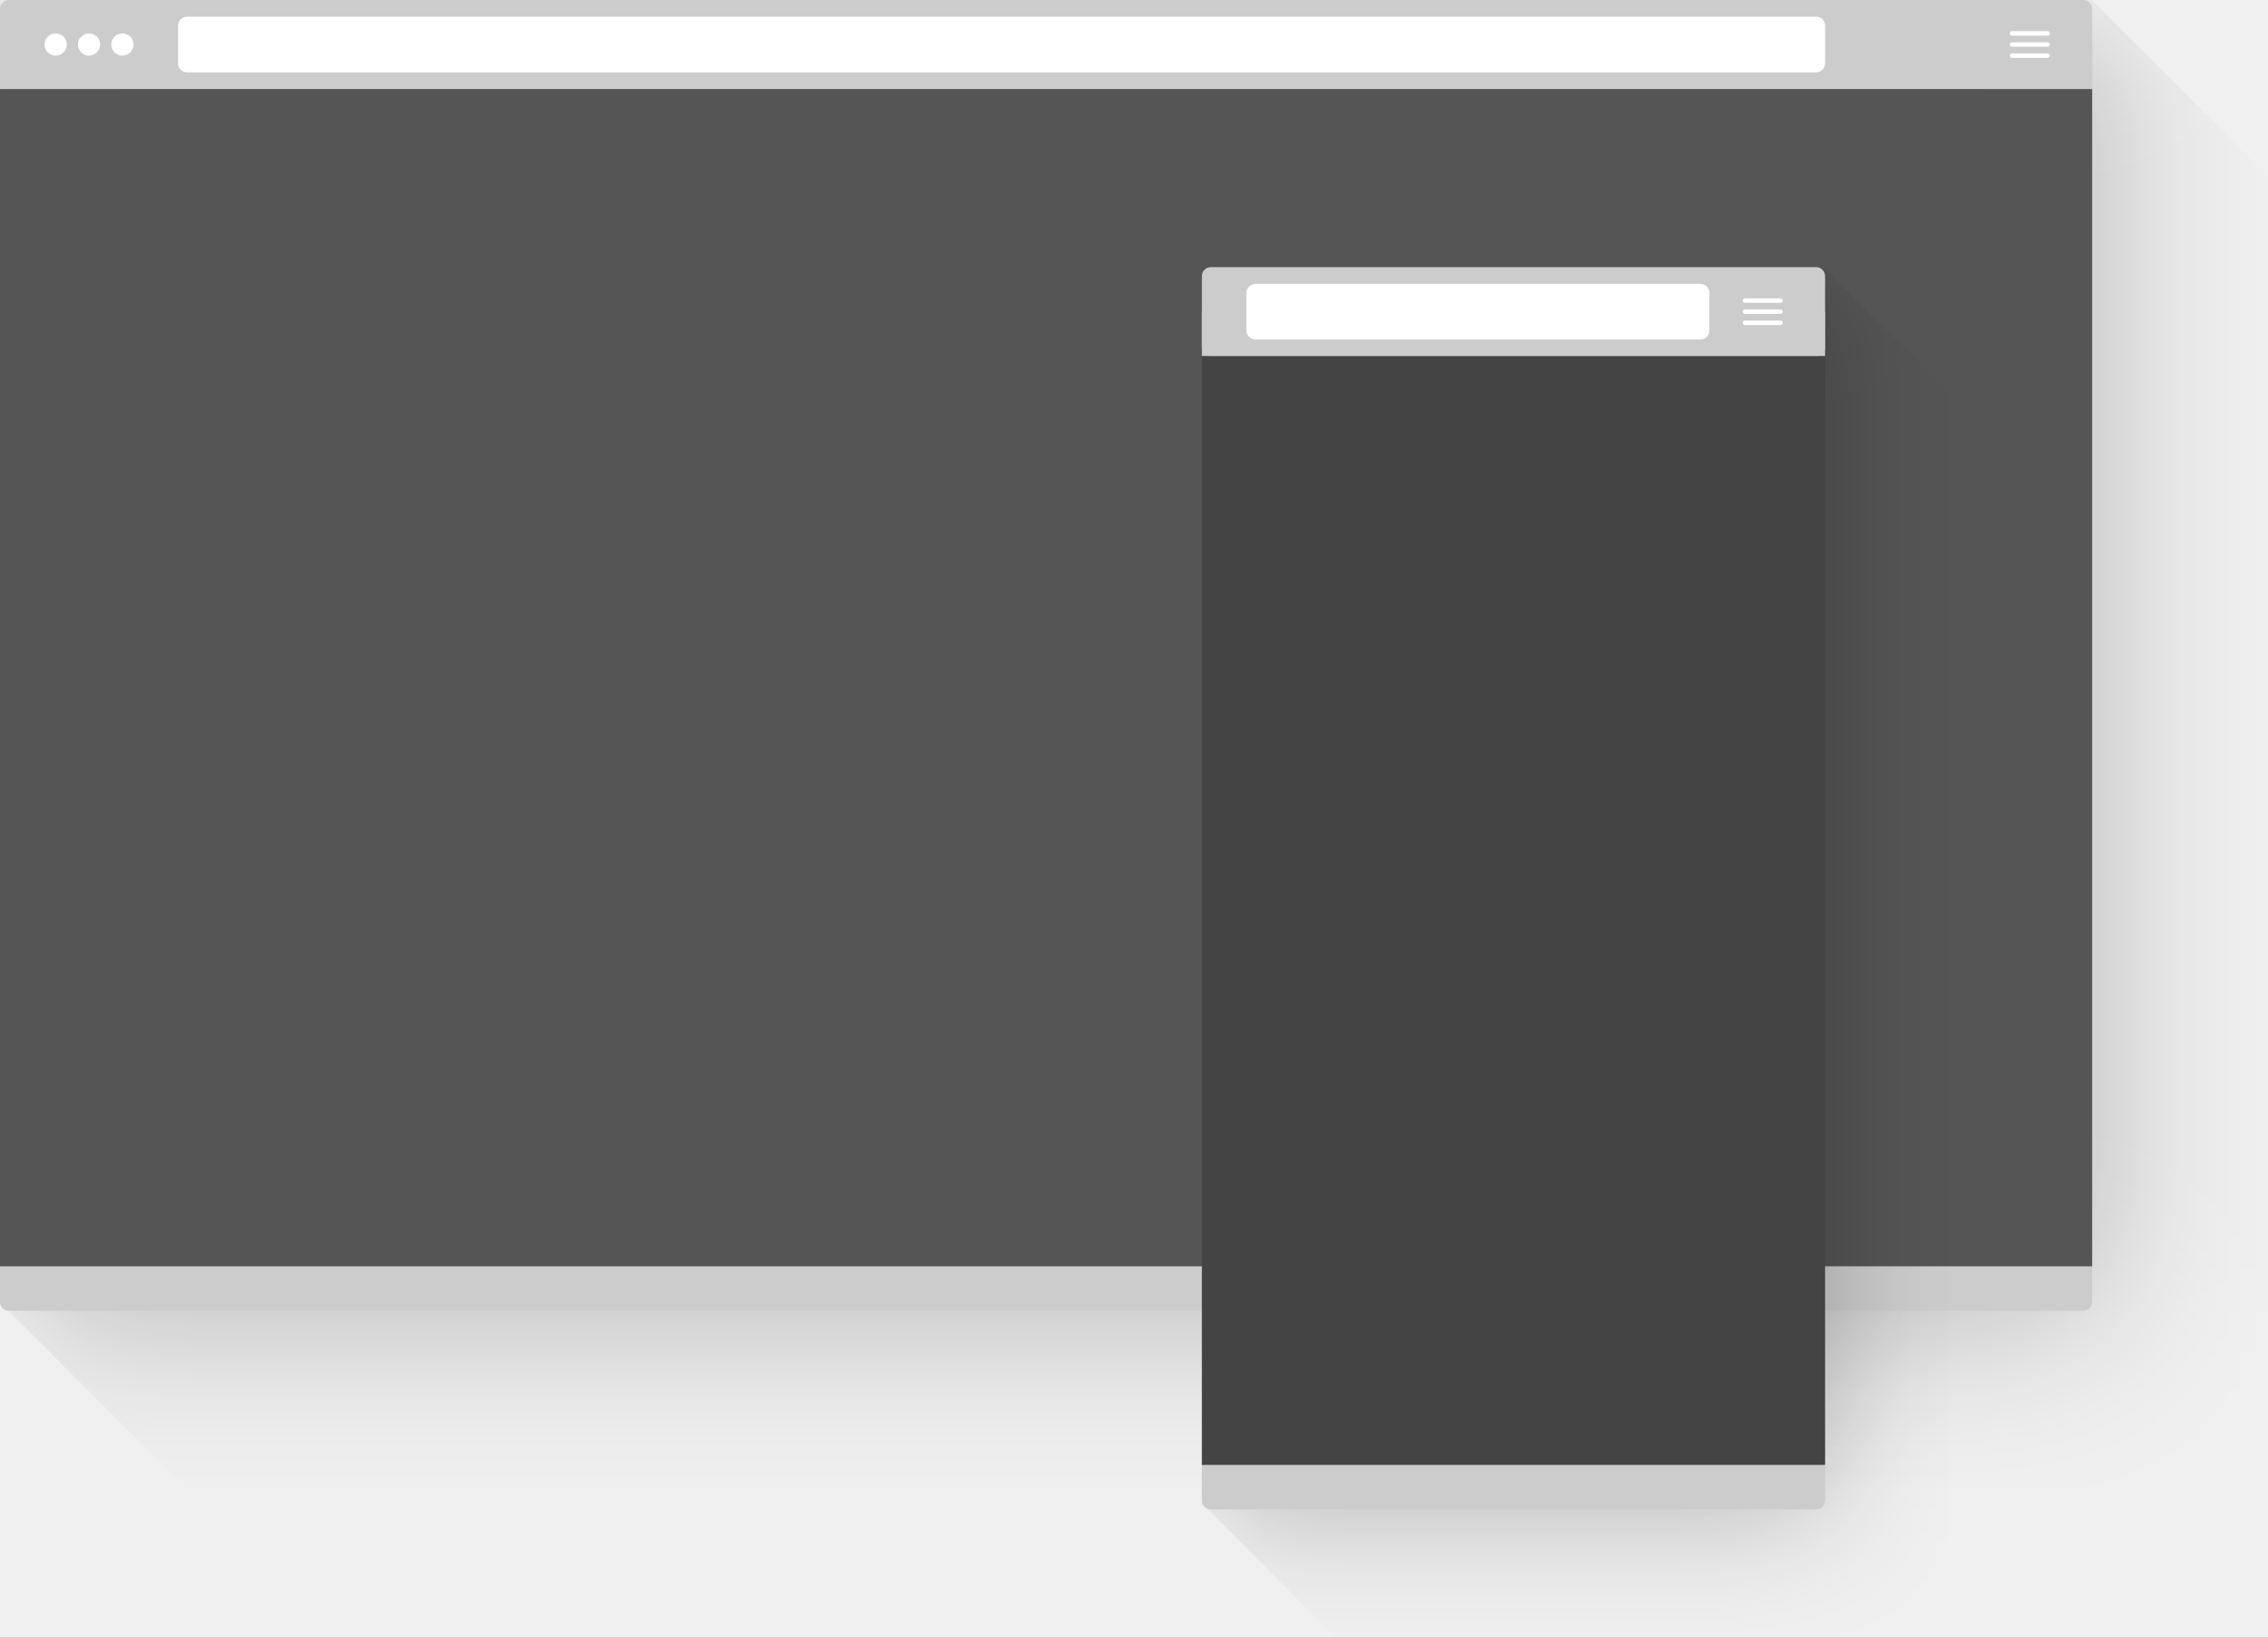
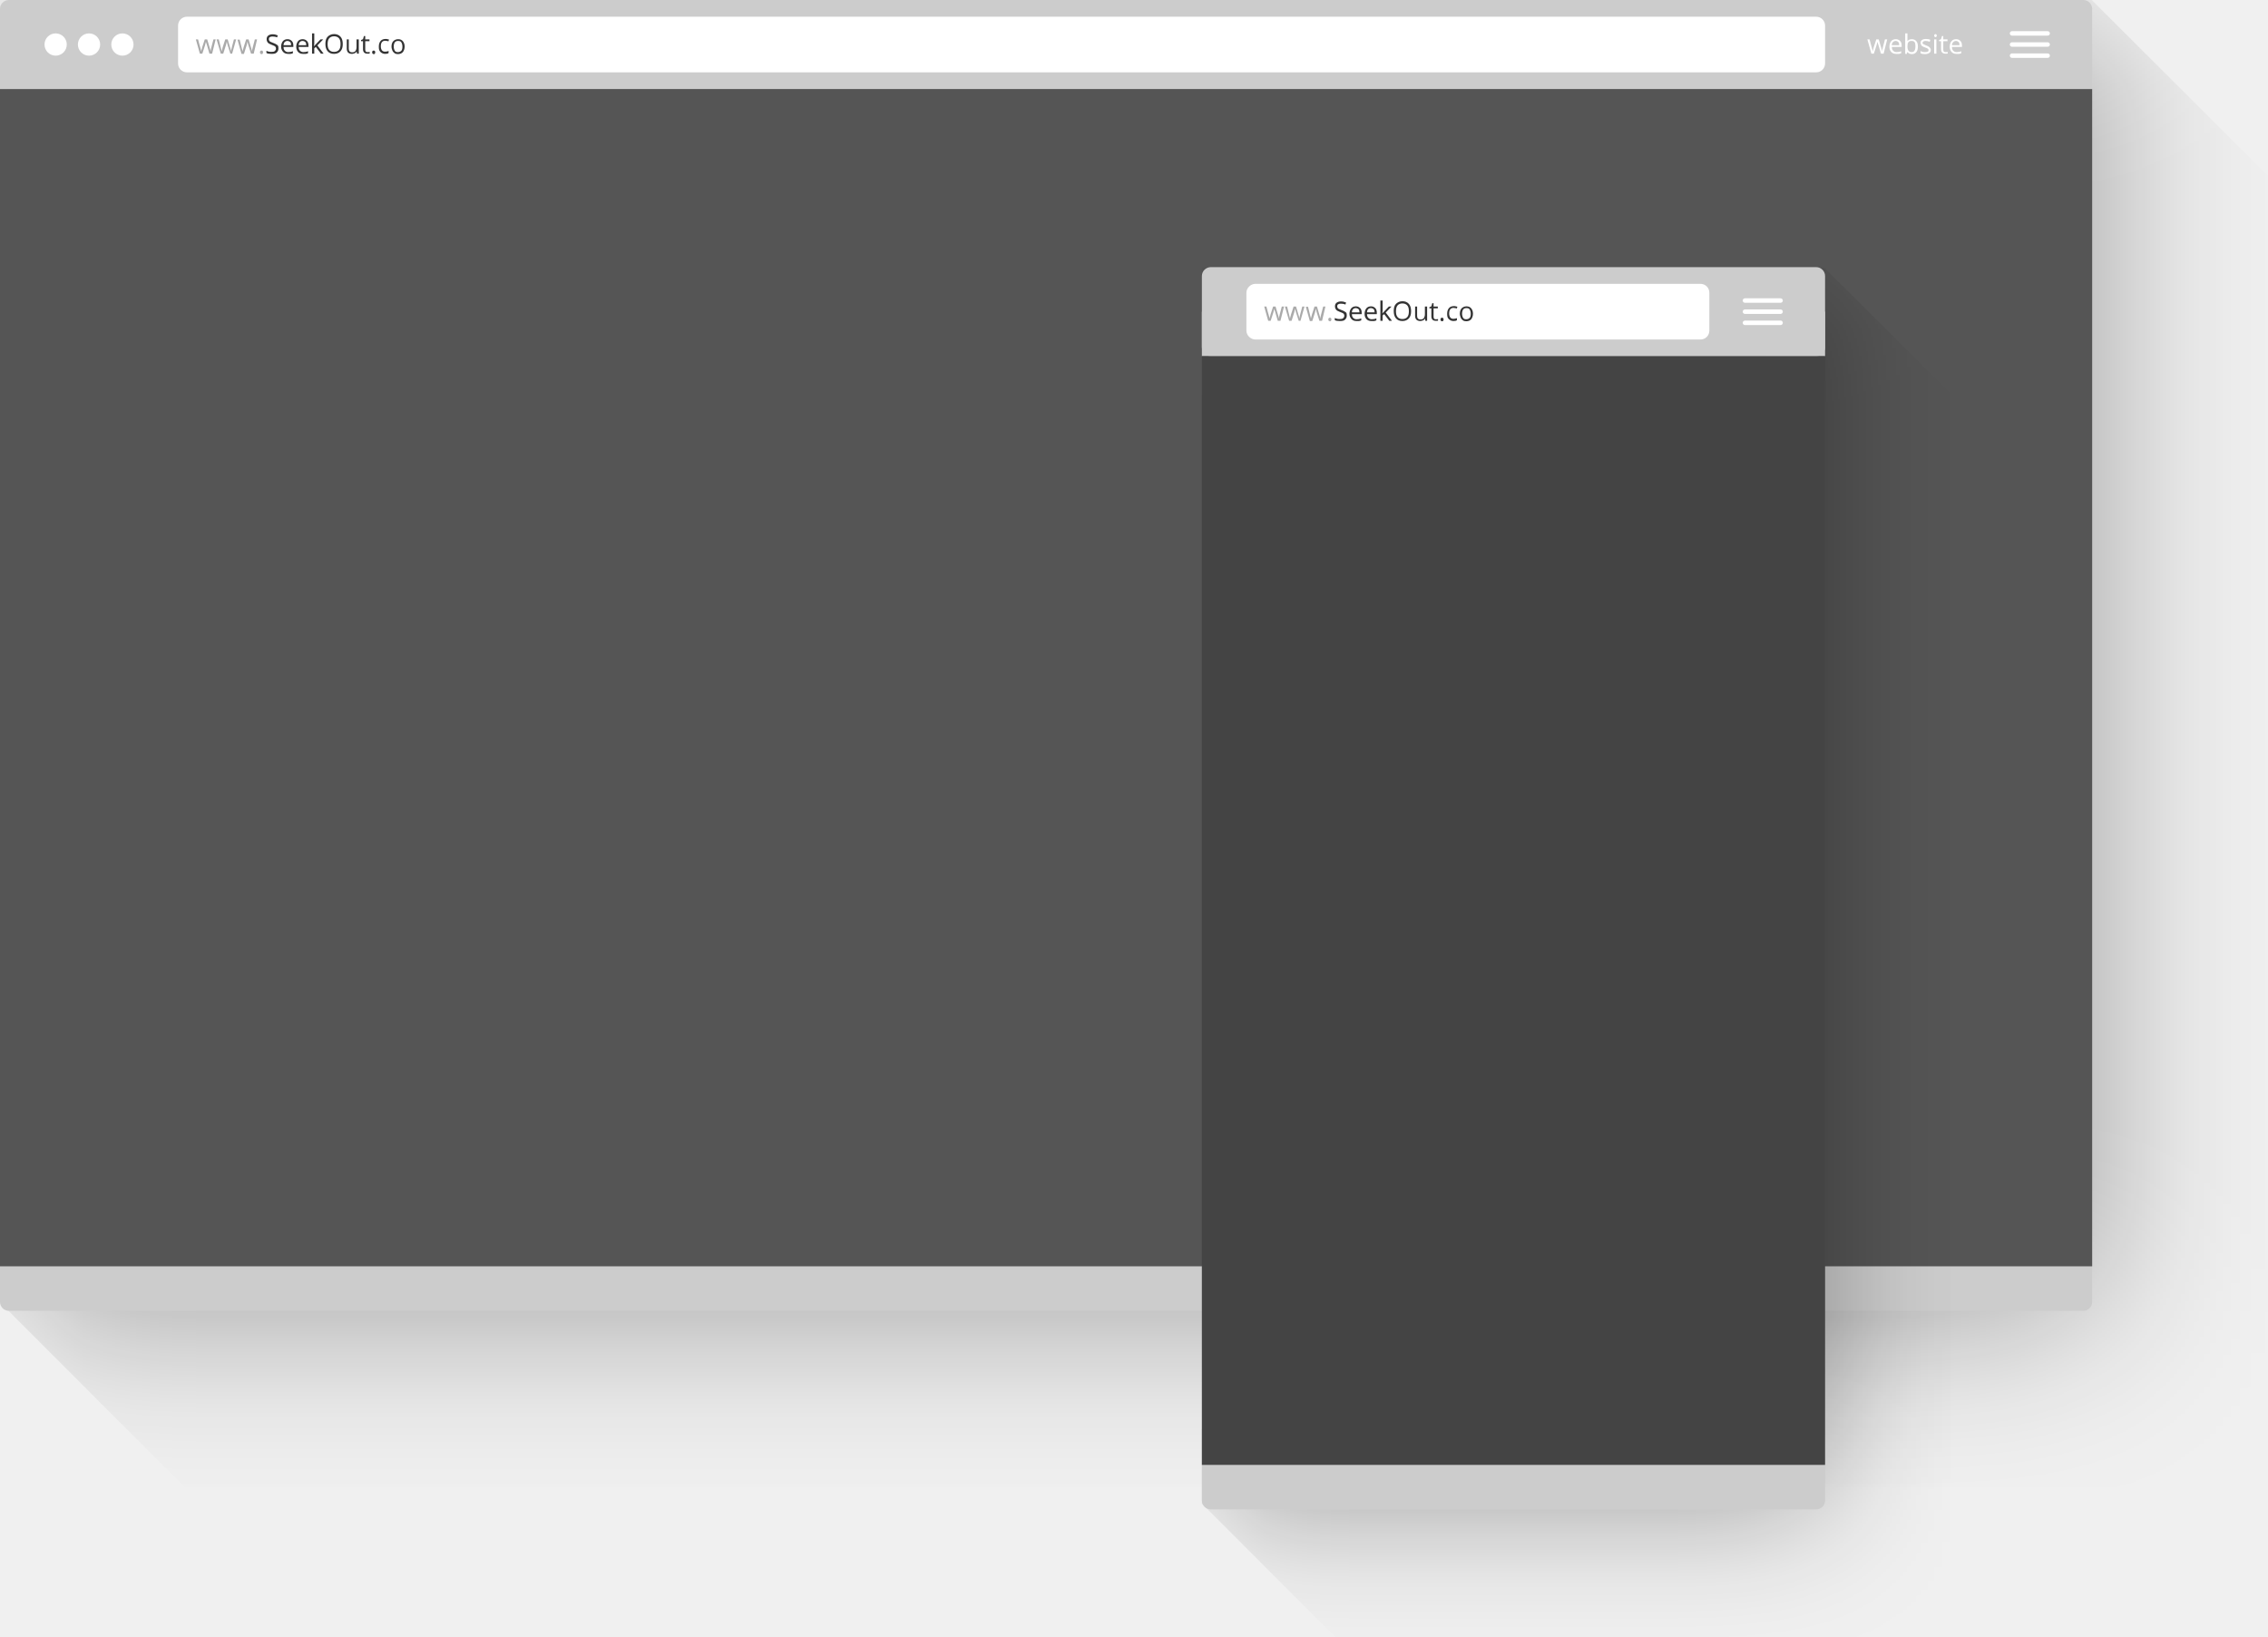
<svg xmlns="http://www.w3.org/2000/svg" xmlns:xlink="http://www.w3.org/1999/xlink" class="ui-iphone-desktop" viewBox="0 0 1019 735">
  <defs>
    <filter id="blurFilter01" x="0" y="0">
      <feGaussianBlur in="SourceGraphic" stdDeviation="30" />
    </filter>
    <filter id="blurFilter02" x="0" y="0">
      <feGaussianBlur in="SourceGraphic" stdDeviation="40" />
    </filter>
    <clipPath id="dropShadow01">
      <path d="M279.8.4L359 79.2v559.2H83l-83-83V.4" />
    </clipPath>
    <clipPath id="dropShadow02">
      <path fill="#F00" d="M939.8 0l79.2 79v589H83L0 585V0" />
    </clipPath>
+     <g id="seekout-url">
+       <path fill="#AAA" d="M6.1 9.1L5 5.3c-.1-.2-.2-.7-.5-1.5-.2.7-.3 1.2-.4 1.6L2.9 9.1H1.8L0 2.7h1c.4 1.6.7 2.8 1 3.7s.3 1.4.4 1.7c0-.2.1-.5.2-.9s.2-.6.2-.8L4 2.7h1.1l1.1 3.7c.2.7.4 1.2.4 1.7 0-.1.1-.4.1-.7s.5-1.9 1.2-4.7h1L7.3 9.1H6.1zM15.5 9.1l-1.2-3.8c-.1-.2-.2-.8-.4-1.6-.2.7-.3 1.2-.4 1.6l-1.2 3.8h-1.1L9.3 2.7h1c.4 1.6.7 2.8.9 3.7s.3 1.4.4 1.7c0-.2.1-.5.2-.9s.2-.6.2-.8l1.2-3.7h1.1l1.1 3.7c.2.7.4 1.2.4 1.7 0-.1.1-.4.1-.7s.5-1.9 1.2-4.7h1l-1.8 6.4h-.8zM24.8 9.1l-1.2-3.8c-.1-.2-.2-.8-.4-1.6-.2.8-.3 1.3-.4 1.7l-1.2 3.8h-1.1l-1.8-6.4h1c.4 1.6.7 2.8.9 3.7s.4 1.3.4 1.6c0-.2.1-.5.2-.9s.2-.6.2-.8l1.2-3.7h1.1l1.1 3.7c.2.7.4 1.2.4 1.7 0-.1.1-.4.1-.7s.5-1.9 1.2-4.7h1L26 9.1h-1.2zM28.8 8.5c0-.3.1-.5.2-.6s.3-.2.5-.2.4.1.5.2.2.3.2.6-.1.4-.2.6-.3.2-.5.2-.4-.1-.5-.2-.2-.3-.2-.6z" />
+       <path fill="#333" d="M37.1 6.8c0 .8-.3 1.3-.8 1.8s-1.3.6-2.3.6c-1 0-1.8-.1-2.3-.4v-1c.3.2.7.3 1.1.4s.8.1 1.2.1c.7 0 1.2-.1 1.5-.4s.5-.6.5-1.1c0-.3-.1-.5-.2-.7s-.3-.4-.6-.5-.6-.3-1.2-.5c-.8-.3-1.4-.6-1.7-1s-.5-.9-.5-1.5c0-.7.2-1.2.7-1.6s1.2-.6 2-.6c.9 0 1.6.2 2.3.5l-.3.9c-.7-.3-1.4-.4-2.1-.4-.5 0-.9.1-1.2.3s-.4.5-.4.9c0 .3.1.5.2.7s.3.4.6.5.7.3 1.2.5c.9.3 1.5.7 1.9 1s.4 1 .4 1.5zM41.4 9.2c-.9 0-1.7-.3-2.2-.9S38.3 7 38.3 6c0-1 .3-1.9.8-2.5s1.2-.9 2.1-.9c.8 0 1.4.3 1.9.8s.7 1.2.7 2.1v.6h-4.4c0 .8.2 1.3.6 1.7s.9.6 1.5.6c.7 0 1.4-.1 2.1-.4v.9c-.3.1-.7.3-1 .3h-1.2zm-.3-5.8c-.5 0-.9.2-1.2.5s-.5.8-.5 1.4h3.4c0-.6-.1-1.1-.4-1.4s-.8-.5-1.3-.5zM48.1 9.2c-.9 0-1.7-.3-2.2-.9S45.1 7 45.1 6c0-1 .3-1.9.8-2.5s1.2-.9 2.1-.9c.8 0 1.4.3 1.9.8s.7 1.2.7 2.1v.6h-4.4c0 .8.2 1.3.6 1.7s.9.6 1.5.6c.7 0 1.4-.1 2.1-.4v.9c-.3.1-.7.3-1 .3h-1.3zm-.2-5.8c-.5 0-.9.2-1.2.5s-.5.8-.5 1.4h3.4c0-.6-.1-1.1-.4-1.4s-.8-.5-1.3-.5zM53.1 5.8c.2-.2.4-.6.8-.9L56 2.7h1.2l-2.6 2.7 2.8 3.7h-1.2l-2.3-3-.7.6v2.4h-1V0h1v4.8c-.1.2-.1.6-.1 1zM66 4.8c0 1.4-.3 2.4-1 3.2s-1.7 1.2-2.9 1.2c-1.3 0-2.2-.4-2.9-1.2s-1-1.9-1-3.3.3-2.5 1-3.2S60.9.3 62.1.3s2.2.4 2.9 1.2 1 1.9 1 3.3zm-6.8 0c0 1.2.2 2 .7 2.6s1.2.9 2.2.9c.9 0 1.7-.3 2.2-.9S65 6 65 4.8c0-1.2-.2-2-.7-2.6s-1.3-.9-2.2-.9c-.9 0-1.7.3-2.2.9s-.7 1.5-.7 2.6zM68.7 2.7v4.2c0 .5.1.9.4 1.2s.6.4 1.1.4c.7 0 1.2-.2 1.5-.6s.5-1 .5-1.8V2.7h1v6.4h-.8l-.1-.9h-.1c-.2.3-.5.6-.8.7s-.8.3-1.2.3c-.8 0-1.4-.2-1.8-.6s-.6-1-.6-1.8V2.7h.9zM77.2 8.4h.5s.3-.1.4-.1V9c-.1.1-.3.1-.5.1H77c-1.2 0-1.9-.7-1.9-2V3.5h-.9V3l.9-.4.4-1.4h.6v1.5H78v.8h-1.9v3.8c0 .4.1.7.3.9s.5.2.8.2zM79.2 8.5c0-.3.1-.5.2-.6s.3-.2.5-.2.4.1.5.2.2.3.2.6-.1.4-.2.6-.3.2-.5.2-.4-.1-.5-.2-.2-.3-.2-.6zM85.1 9.2c-.9 0-1.6-.3-2.2-.9s-.7-1.3-.7-2.4c0-1.1.3-1.9.8-2.5s1.3-.9 2.2-.9c.3 0 .6 0 .9.1s.6.1.7.2l-.3.8c-.2-.1-.4-.2-.7-.2s-.5-.1-.7-.1c-1.3 0-2 .8-2 2.5 0 .8.2 1.4.5 1.8s.8.6 1.4.6c.5 0 1.1-.1 1.6-.3v.9c-.3.3-.8.4-1.5.4zM93.8 5.9c0 1-.3 1.9-.8 2.5s-1.3.9-2.2.9c-.6 0-1.1-.1-1.5-.4s-.8-.7-1-1.2-.4-1.1-.4-1.8c0-1 .3-1.9.8-2.4s1.2-.9 2.2-.9c.9 0 1.6.3 2.1.9s.8 1.4.8 2.4zm-4.9 0c0 .8.2 1.4.5 1.9s.8.6 1.4.6 1.1-.2 1.5-.6.5-1.1.5-1.9c0-.8-.2-1.4-.5-1.9s-.8-.6-1.5-.6c-.6 0-1.1.2-1.4.6s-.5 1.1-.5 1.9z" />
+     </g>
+     <g id="website-label">
+       <path fill="#fff" d="M6.1 9.1L5 5.3c-.1-.2-.2-.7-.5-1.5-.2.7-.3 1.2-.4 1.6L2.9 9.1H1.8L0 2.7h1c.4 1.6.7 2.8 1 3.7s.3 1.4.4 1.7c0-.2.1-.5.2-.9s.2-.6.2-.8L4 2.7h1.1l1.1 3.7c.2.7.4 1.2.4 1.7 0-.1.1-.4.1-.7s.5-1.9 1.2-4.7h1L7.3 9.1H6.1zM12.9 9.2c-.9 0-1.7-.3-2.2-.9S9.9 7 9.9 6c0-1 .3-1.9.8-2.5s1.2-.9 2.1-.9c.8 0 1.4.3 1.9.8s.7 1.2.7 2.1v.6H11c0 .8.2 1.3.6 1.7s.9.6 1.5.6c.7 0 1.4-.1 2.1-.4v.9c-.3.1-.7.3-1 .3h-1.3zm-.2-5.8c-.5 0-.9.2-1.2.5s-.5.8-.6 1.4h3.4c0-.6-.1-1.1-.4-1.4s-.7-.5-1.2-.5zM20 2.6c.8 0 1.5.3 2 .9s.7 1.4.7 2.4-.2 1.9-.7 2.5-1.1.9-2 .9c-.4 0-.8-.1-1.1-.2s-.6-.4-.9-.7h-.1l-.2.8H17V0h1v3.5c.4-.6 1.1-.9 2-.9zm-.2.8c-.7 0-1.1.2-1.4.6S18 5 18 5.9s.2 1.5.5 1.9.8.6 1.4.6c.6 0 1-.2 1.3-.7s.4-1.1.4-1.9c0-.8-.1-1.5-.4-1.9s-.8-.5-1.4-.5zM28.5 7.4c0 .6-.2 1.1-.7 1.4s-1.1.5-1.9.5c-.9 0-1.5-.1-2-.4v-1c.3.2.6.3 1 .4s.7.1 1 .1c.5 0 .9-.1 1.2-.2s.4-.4.4-.7c0-.2-.1-.5-.3-.6s-.6-.4-1.3-.6c-.6-.2-1-.4-1.3-.6s-.4-.5-.5-.7-.2-.5-.2-.8c0-.5.2-.9.6-1.2s1-.5 1.8-.5c.7 0 1.4.1 2 .4l-.3.9c-.6-.3-1.2-.4-1.8-.4-.5 0-.8.1-1 .2s-.4.4-.4.6c0 .2 0 .3.1.4s.2.2.4.3.6.3 1.1.5c.8.3 1.3.6 1.5.8s.6.7.6 1.2zM30 1c0-.2.1-.4.2-.5s.2-.2.4-.2.3.1.4.2.2.3.2.5-.1.4-.2.5-.2.2-.4.2-.3-.1-.4-.2-.2-.3-.2-.5zm1 8.1h-1V2.7h1v6.4zM35.2 8.4h.5s.3-.1.4-.1V9c-.1.1-.3.1-.5.1H35c-1.2 0-1.9-.7-1.9-2V3.5h-.9V3l.9-.4.4-1.4h.6v1.5H36v.8h-1.9v3.8c0 .4.1.7.3.9s.4.2.8.2zM40 9.2c-.9 0-1.7-.3-2.2-.9S37 7 37 6c0-1 .3-1.9.8-2.5s1.2-.9 2.1-.9c.8 0 1.4.3 1.9.8s.7 1.2.7 2.1v.6H38c0 .8.2 1.3.6 1.7s.9.6 1.5.6c.7 0 1.4-.1 2.1-.4v.9c-.3.1-.7.3-1 .3H40zm-.2-5.8c-.5 0-.9.2-1.2.5s-.6.8-.6 1.4h3.4c0-.6-.1-1.1-.4-1.4s-.7-.5-1.2-.5z" />
+     </g>
    <g id="ui-iphone-w-shadow">
-       <path fill="#000" fill-opacity=".25" d="M0 0h280v558H0z" clip-path="url(#dropShadow01)" style="filter: url(#blurFilter01);" />
+       <path fill="#000" fill-opacity=".33" d="M0 0h280v558H0z" clip-path="url(#dropShadow01)" style="filter: url(#blurFilter01);" />
      <path fill="#CCC" d="M280 554c0 2.2-1.8 4-4 4H4c-2.2 0-4-1.8-4-4v-32c0-2.2 1.8-4 4-4h272c2.2 0 4 1.8 4 4v32z" />
      <path fill="#CCC" d="M0 20h280v20H0z" />
      <path fill="#CCC" d="M280 36c0 2.2-1.8 4-4 4H4c-2.2 0-4-1.8-4-4V4c0-2.2 1.8-4 4-4h272c2.2 0 4 1.8 4 4v32z" />
      <path fill="#FFF" d="M228 28.5c0 2.2-1.7 4-4 4H24c-2 0-4-1.8-4-4v-17c0-2.2 2-4 4-4h200c2.3 0 4 1.8 4 4v17z" />
      <g fill="none" stroke="#FFF" stroke-width="2" stroke-linecap="round" stroke-miterlimit="10">
        <path d="M244 20h16M244 25h16M244 15h16" />
      </g>
    </g>
  </defs>
-   <path d="M0 0h940v588.8H0z" clip-path="url(#dropShadow02)" style="filter: url(#blurFilter02);" fill="#000" fill-opacity=".25" />
-   <path fill="#CCC" d="M0 20h940v20H0z" />
-   <path fill="#CCC" d="M940 36c0 2.2-1.8 4-4 4H4c-2.2 0-4-1.8-4-4V4c0-2.2 1.8-4 4-4h932c2.2 0 4 1.8 4 4v32zM940 584.8c0 2.2-1.8 4-4 4H4c-2.2 0-4-1.8-4-4v-32c0-2.2 1.8-4 4-4h932c2.2 0 4 1.8 4 4v32z" />
-   <path fill="#FFF" d="M820 28.5c0 2.2-1.8 4-4 4H84c-2.2 0-4-1.8-4-4v-17c0-2.2 1.8-4 4-4h732c2.2 0 4 1.8 4 4v17z" />
-   <circle fill="#FFF" cx="25" cy="20" r="5" />
-   <circle fill="#FFF" cx="40" cy="20" r="5" />
-   <circle fill="#FFF" cx="55" cy="20" r="5" />
-   <g fill="none" stroke="#FFF" stroke-width="2" stroke-linecap="round" stroke-miterlimit="10">
-     <path d="M904 20h16M904 25h16M904 15h16" />
+   <g>
+     <path d="M0 0h940v588.8H0z" clip-path="url(#dropShadow02)" style="filter: url(#blurFilter02);" fill="#000" fill-opacity=".35" />
+     <path fill="#CCC" d="M0 20h940v20H0z" />
+     <path fill="#CCC" d="M940 36c0 2.2-1.8 4-4 4H4c-2.2 0-4-1.8-4-4V4c0-2.2 1.8-4 4-4h932c2.2 0 4 1.8 4 4v32zM940 584.8c0 2.2-1.8 4-4 4H4c-2.2 0-4-1.8-4-4v-32c0-2.2 1.8-4 4-4h932c2.2 0 4 1.8 4 4v32z" />
+     <path fill="#FFF" d="M820 28.5c0 2.2-1.8 4-4 4H84c-2.2 0-4-1.8-4-4v-17c0-2.2 1.8-4 4-4h732c2.2 0 4 1.8 4 4v17z" />
+     <circle fill="#FFF" cx="25" cy="20" r="5" />
+     <circle fill="#FFF" cx="40" cy="20" r="5" />
+     <circle fill="#FFF" cx="55" cy="20" r="5" />
+     <g fill="none" stroke="#FFF" stroke-width="2" stroke-linecap="round" stroke-miterlimit="10">
+       <path d="M904 20h16M904 25h16M904 15h16" />
+     </g>
+     <path fill="#555" d="M0 40h940v528.8H0z" />
+     <use x="88" y="15" xlink:href="#seekout-url" />
+     <use x="839" y="15" xlink:href="#website-label" />
  </g>
-   <path fill="#555" d="M0 40h940v528.8H0z" />
  <g transform="translate(540,120)" class="ui-phone ui-phone--front">
    <use xlink:href="#ui-iphone-w-shadow" />
    <path class="ui-phone__screen" fill="#444" d="M0 40h280v498H0z" />
+     <use x="28" y="15" xlink:href="#seekout-url" />
  </g>
</svg>
